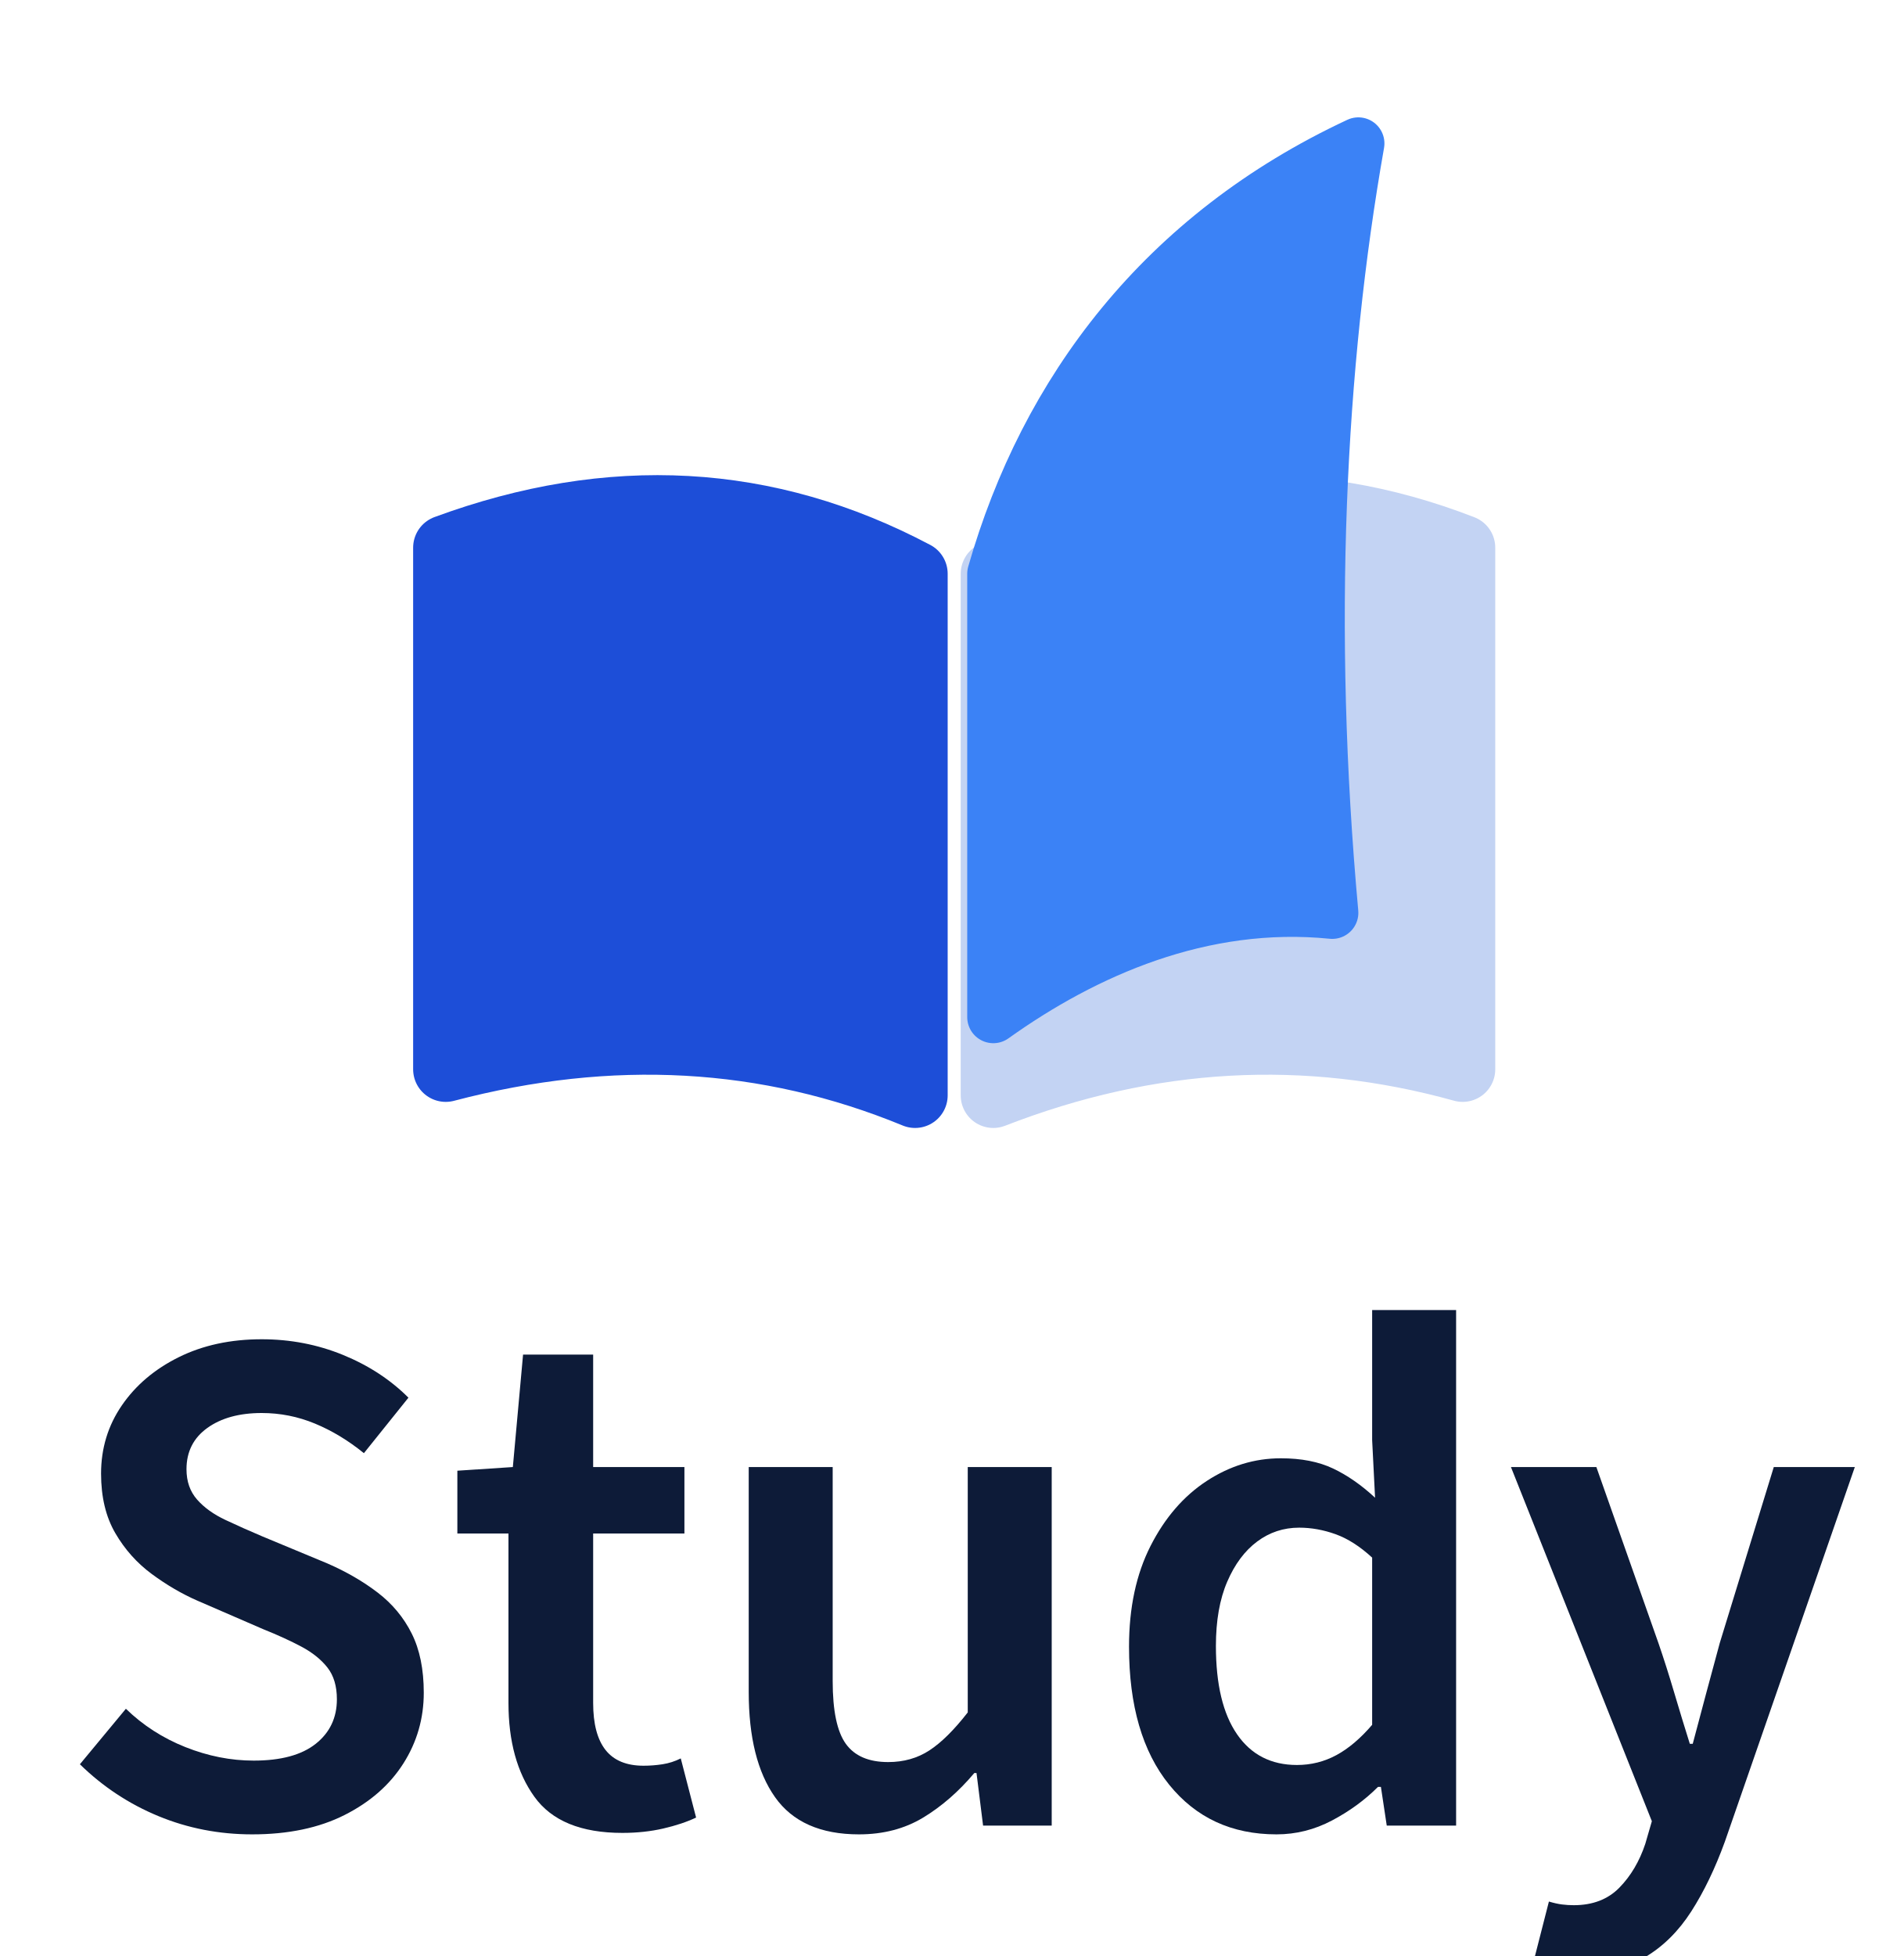
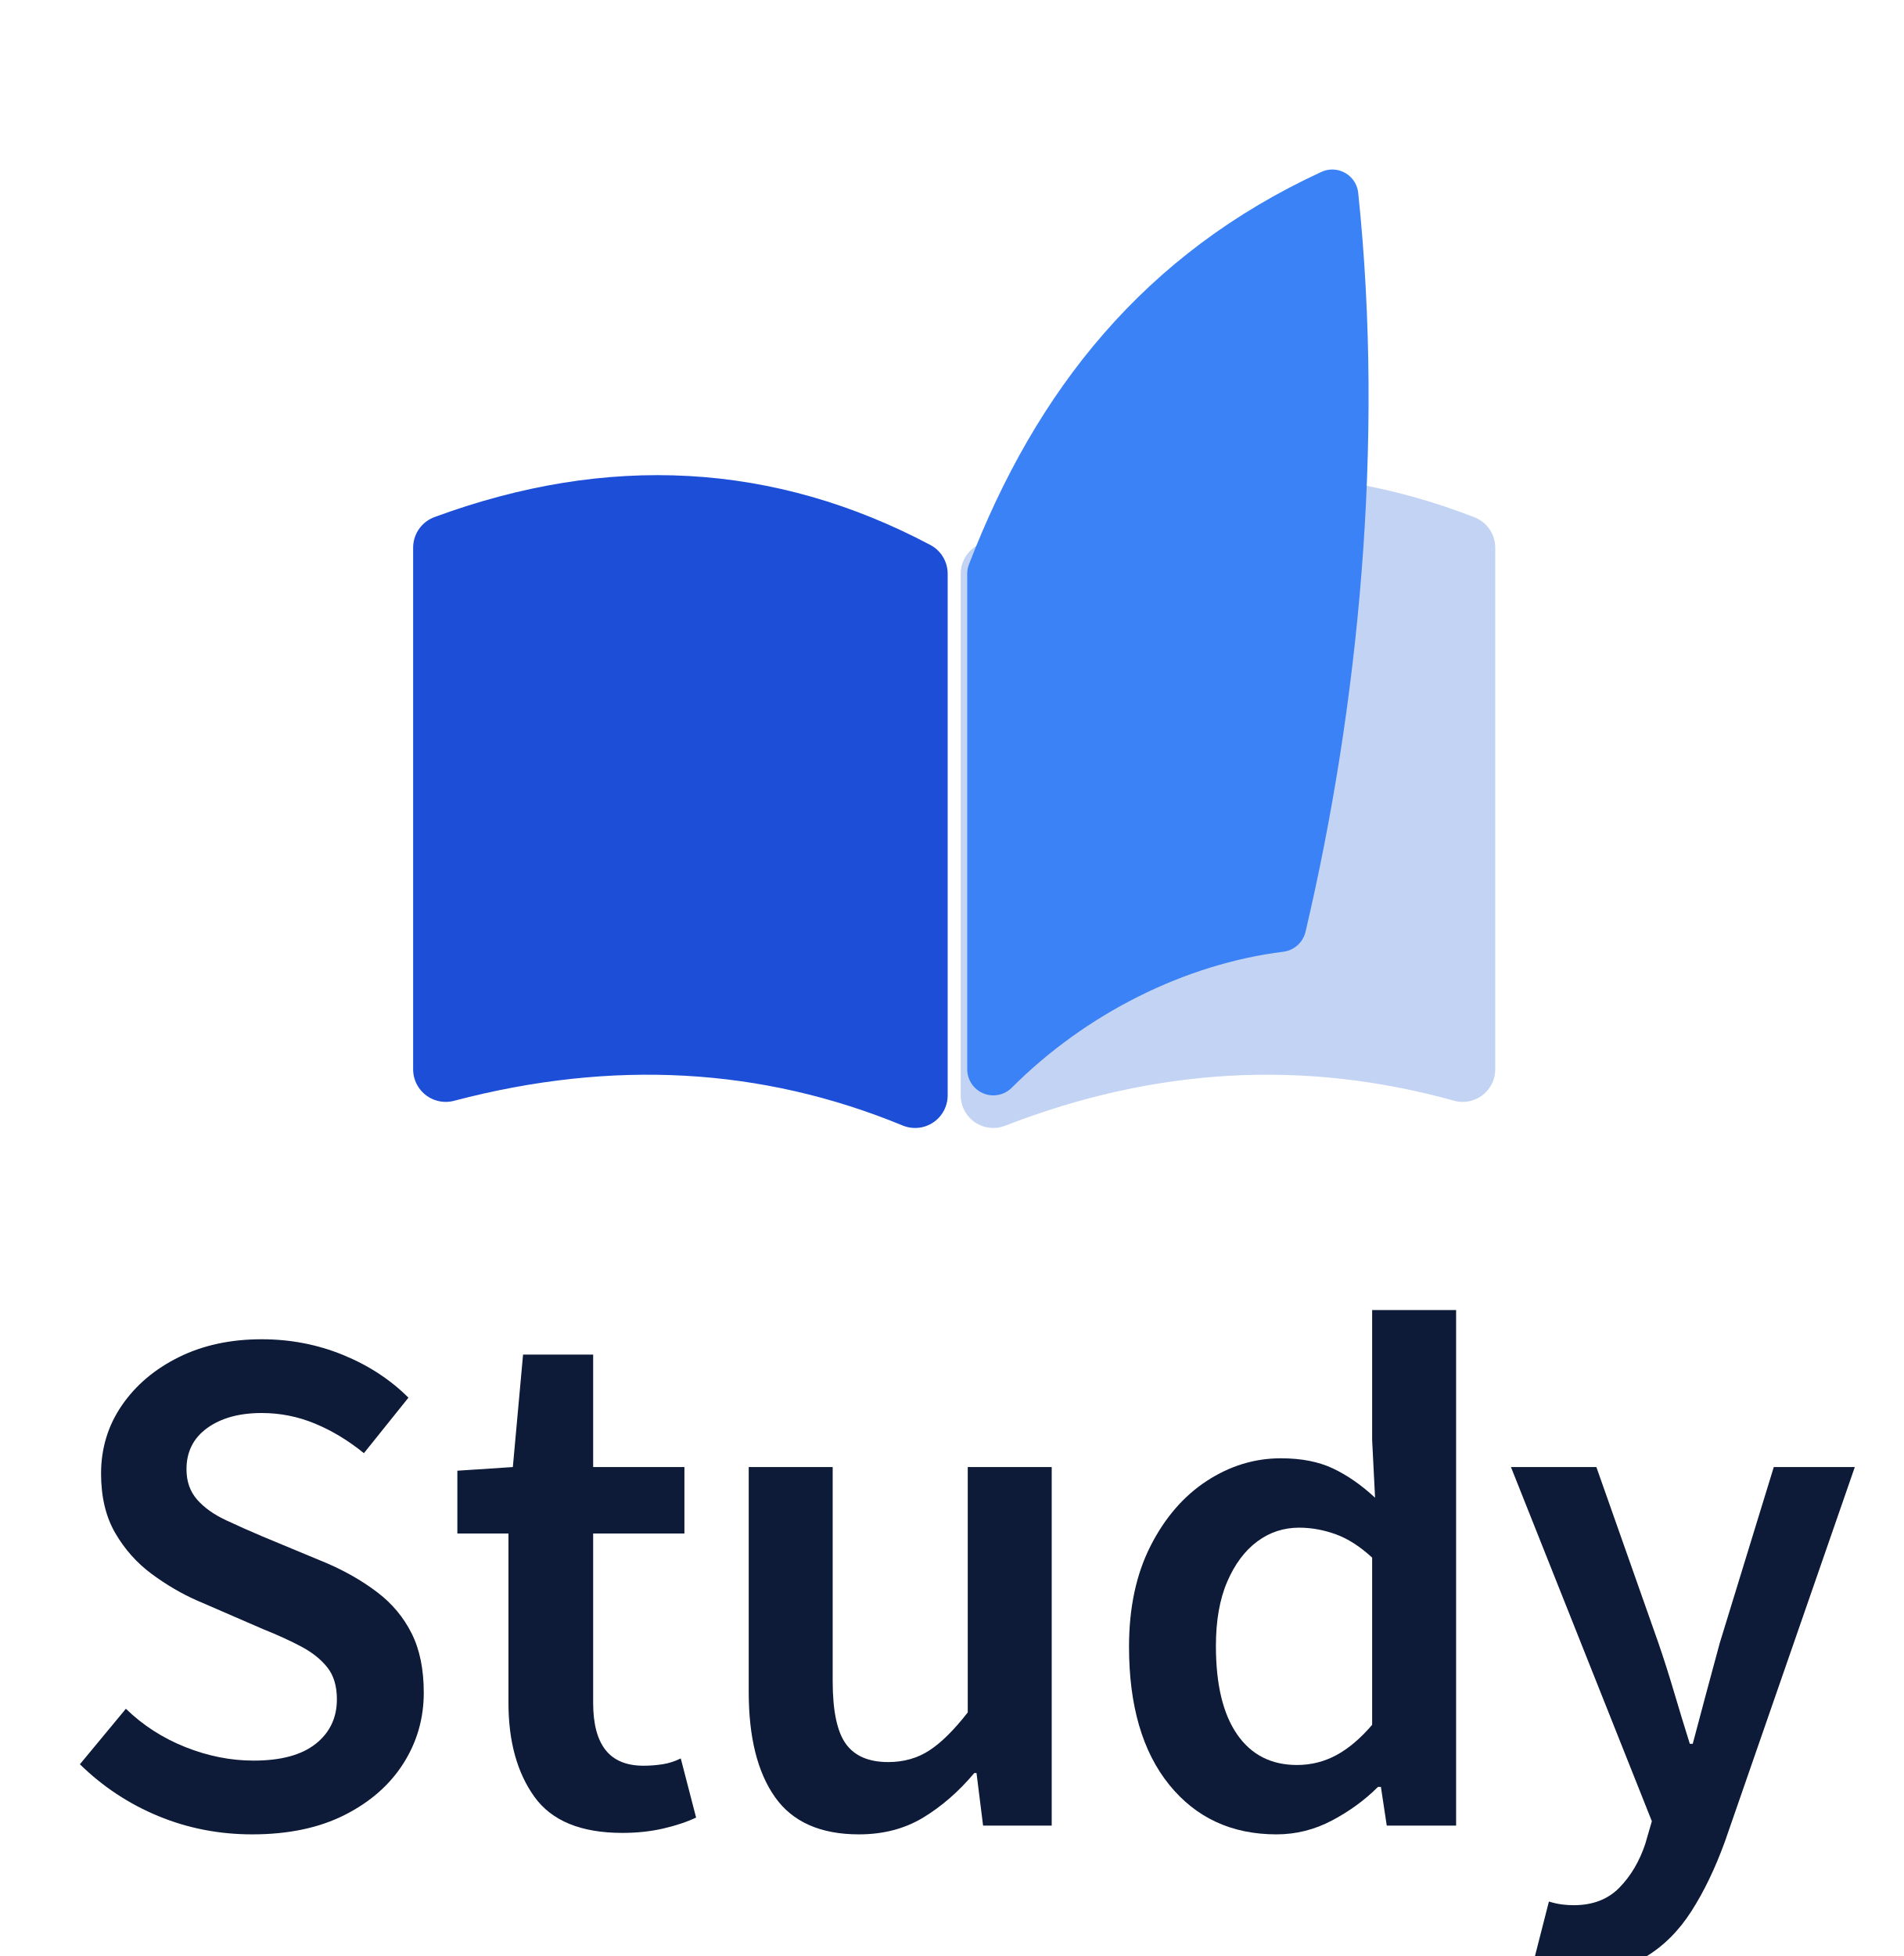
<svg xmlns="http://www.w3.org/2000/svg" viewBox="0 0 146 150" width="146" height="150" role="img" aria-label="Study">
  <g transform="translate(25.188 0) scale(1)">
    <path d="M9 42Q28 35 45 44L45 84Q28 77 9 82Z" fill="#1D4ED8" stroke="#1D4ED8" stroke-width="5" stroke-linejoin="round" />
    <path d="M51 44Q69 35 87 42L87 82Q69 77 51 84Z" fill="#C3D3F3" stroke="#C3D3F3" stroke-width="5" stroke-linejoin="round" opacity="1" />
-     <path d="M51 44C55 30 64 18 79 11C76 28 75 48 77 70C67 69 58 73 51 78Z" fill="#3B82F6" stroke="#3B82F6" stroke-width="4" stroke-linejoin="round" />
+     <path d="M51 44C56 31 64 21 77 15C79 34 77 54 73 71C65 72 57 76 51 82Z" fill="#3B82F6" stroke="#3B82F6" stroke-width="4" stroke-linejoin="round" />
  </g>
  <path transform="translate(4.00 140) scale(0.056 -0.056)" d="M274 -12Q206 -12 145.5 13.0Q85 38 38 84L101 160Q136 126 182.5 107.5Q229 89 276 89Q332 89 361.0 112.0Q390 135 390 173Q390 200 377.0 216.5Q364 233 341.5 245.0Q319 257 289 269L199 308Q167 322 136.5 344.5Q106 367 86.5 400.5Q67 434 67 482Q67 534 95.5 575.5Q124 617 173.5 641.5Q223 666 287 666Q346 666 398.5 644.5Q451 623 488 586L427 510Q395 536 360.0 550.5Q325 565 287 565Q241 565 212.5 544.5Q184 524 184 488Q184 463 198.5 446.5Q213 430 237.5 418.5Q262 407 288 396L377 359Q416 342 446.0 319.0Q476 296 492.5 263.0Q509 230 509 182Q509 129 481.0 85.0Q453 41 400.5 14.5Q348 -12 274 -12Z" fill="#0D1B38" />
  <path transform="translate(33.96 140) scale(0.056 -0.056)" d="M246 -10Q161 -10 125.5 39.5Q90 89 90 168V400H20V486L96 491L110 645H206V491H331V400H206V168Q206 125 223.0 103.5Q240 82 275 82Q288 82 301.0 84.0Q314 86 326 92L347 11Q328 2 302.0 -4.0Q276 -10 246 -10Z" fill="#0D1B38" />
  <path transform="translate(53.62 140) scale(0.056 -0.056)" d="M219 -12Q140 -12 104.0 39.0Q68 90 68 183V491H183V198Q183 137 201.0 112.0Q219 87 259 87Q291 87 315.5 103.0Q340 119 368 155V491H483V0H389L380 72H377Q345 34 307.0 11.0Q269 -12 219 -12Z" fill="#0D1B38" />
  <path transform="translate(84.19 140) scale(0.056 -0.056)" d="M245 -12Q153 -12 98.0 56.0Q43 124 43 245Q43 325 72.5 383.0Q102 441 149.5 472.0Q197 503 251 503Q293 503 322.5 489.0Q352 475 380 449L376 528V706H491V0H396L388 53H384Q357 26 321.0 7.0Q285 -12 245 -12ZM273 83Q302 83 327.0 96.5Q352 110 376 138V367Q351 390 326.0 399.0Q301 408 276 408Q244 408 218.5 389.0Q193 370 177.5 334.0Q162 298 162 246Q162 167 191.0 125.0Q220 83 273 83Z" fill="#0D1B38" />
  <path transform="translate(115.22 140) scale(0.056 -0.056)" d="M106 -202Q86 -202 70.5 -199.0Q55 -196 42 -190L64 -104Q74 -107 82.0 -108.0Q90 -109 98 -109Q137 -109 160.5 -85.0Q184 -61 196 -25L205 6L12 491H129L214 250Q225 218 235.5 182.5Q246 147 257 112H261Q270 146 279.5 181.5Q289 217 298 250L372 491H483L305 -22Q285 -77 259.0 -117.5Q233 -158 196.0 -180.0Q159 -202 106 -202Z" fill="#0D1B38" />
</svg>
